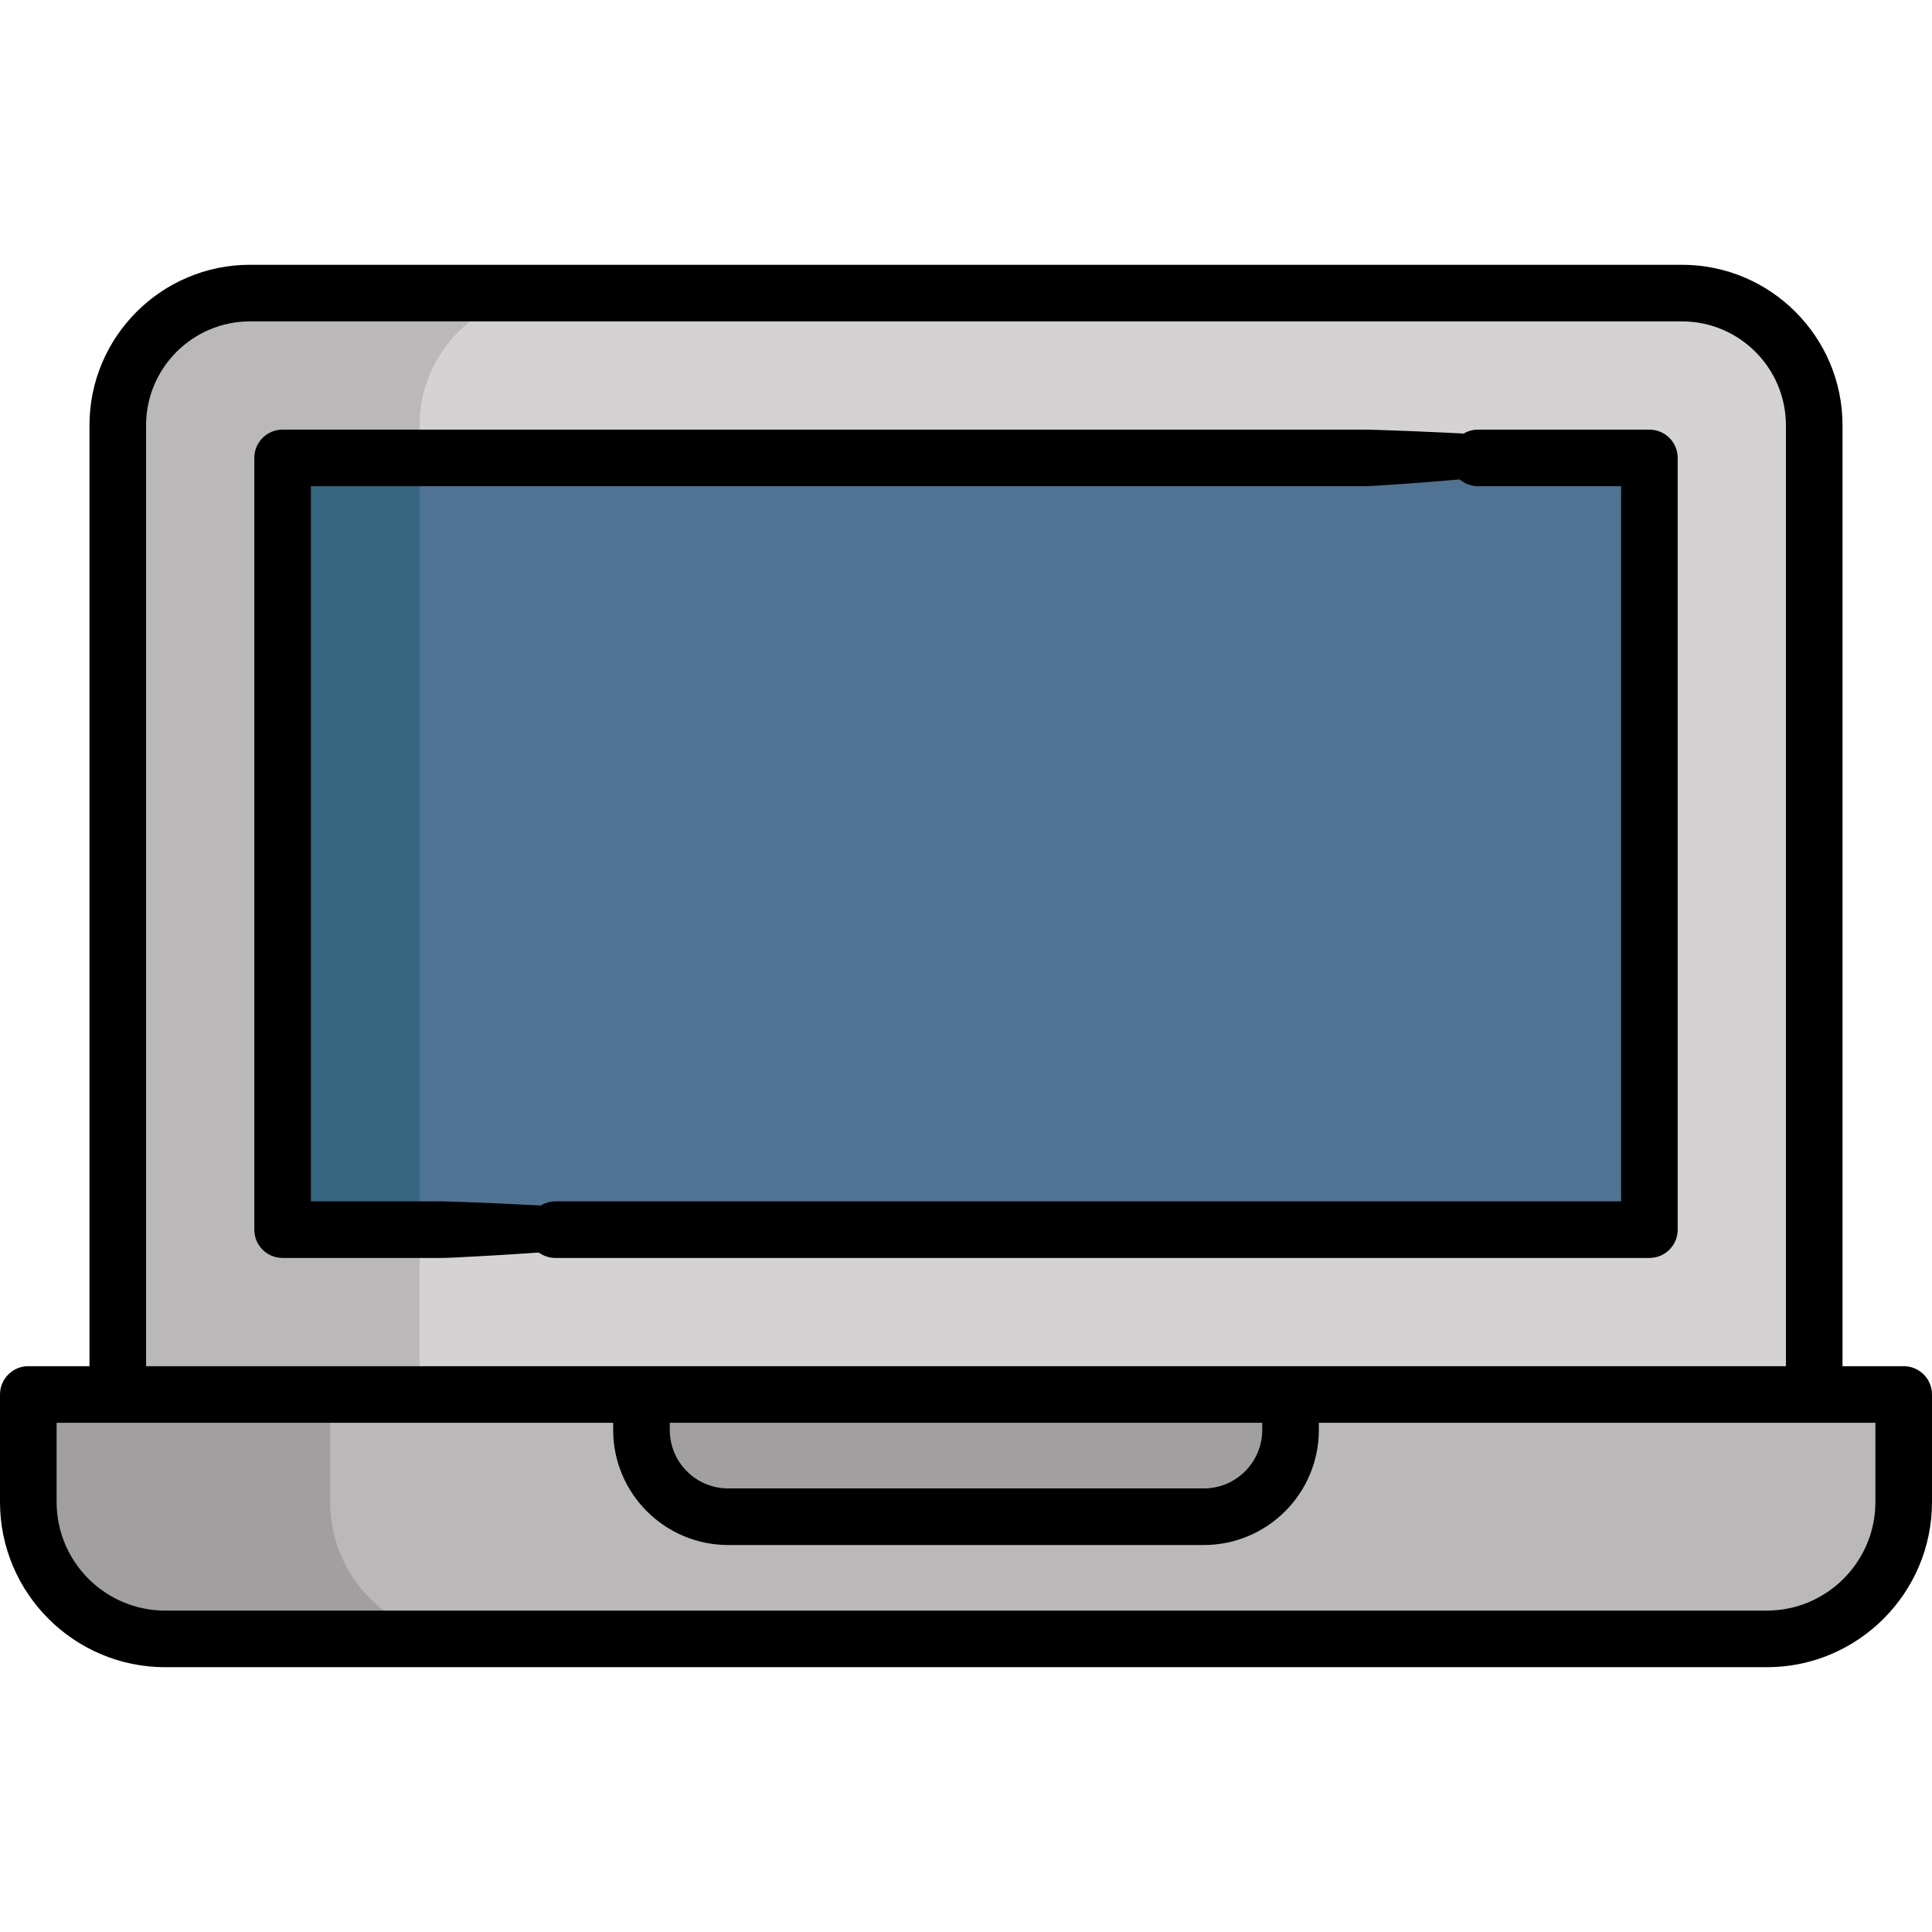
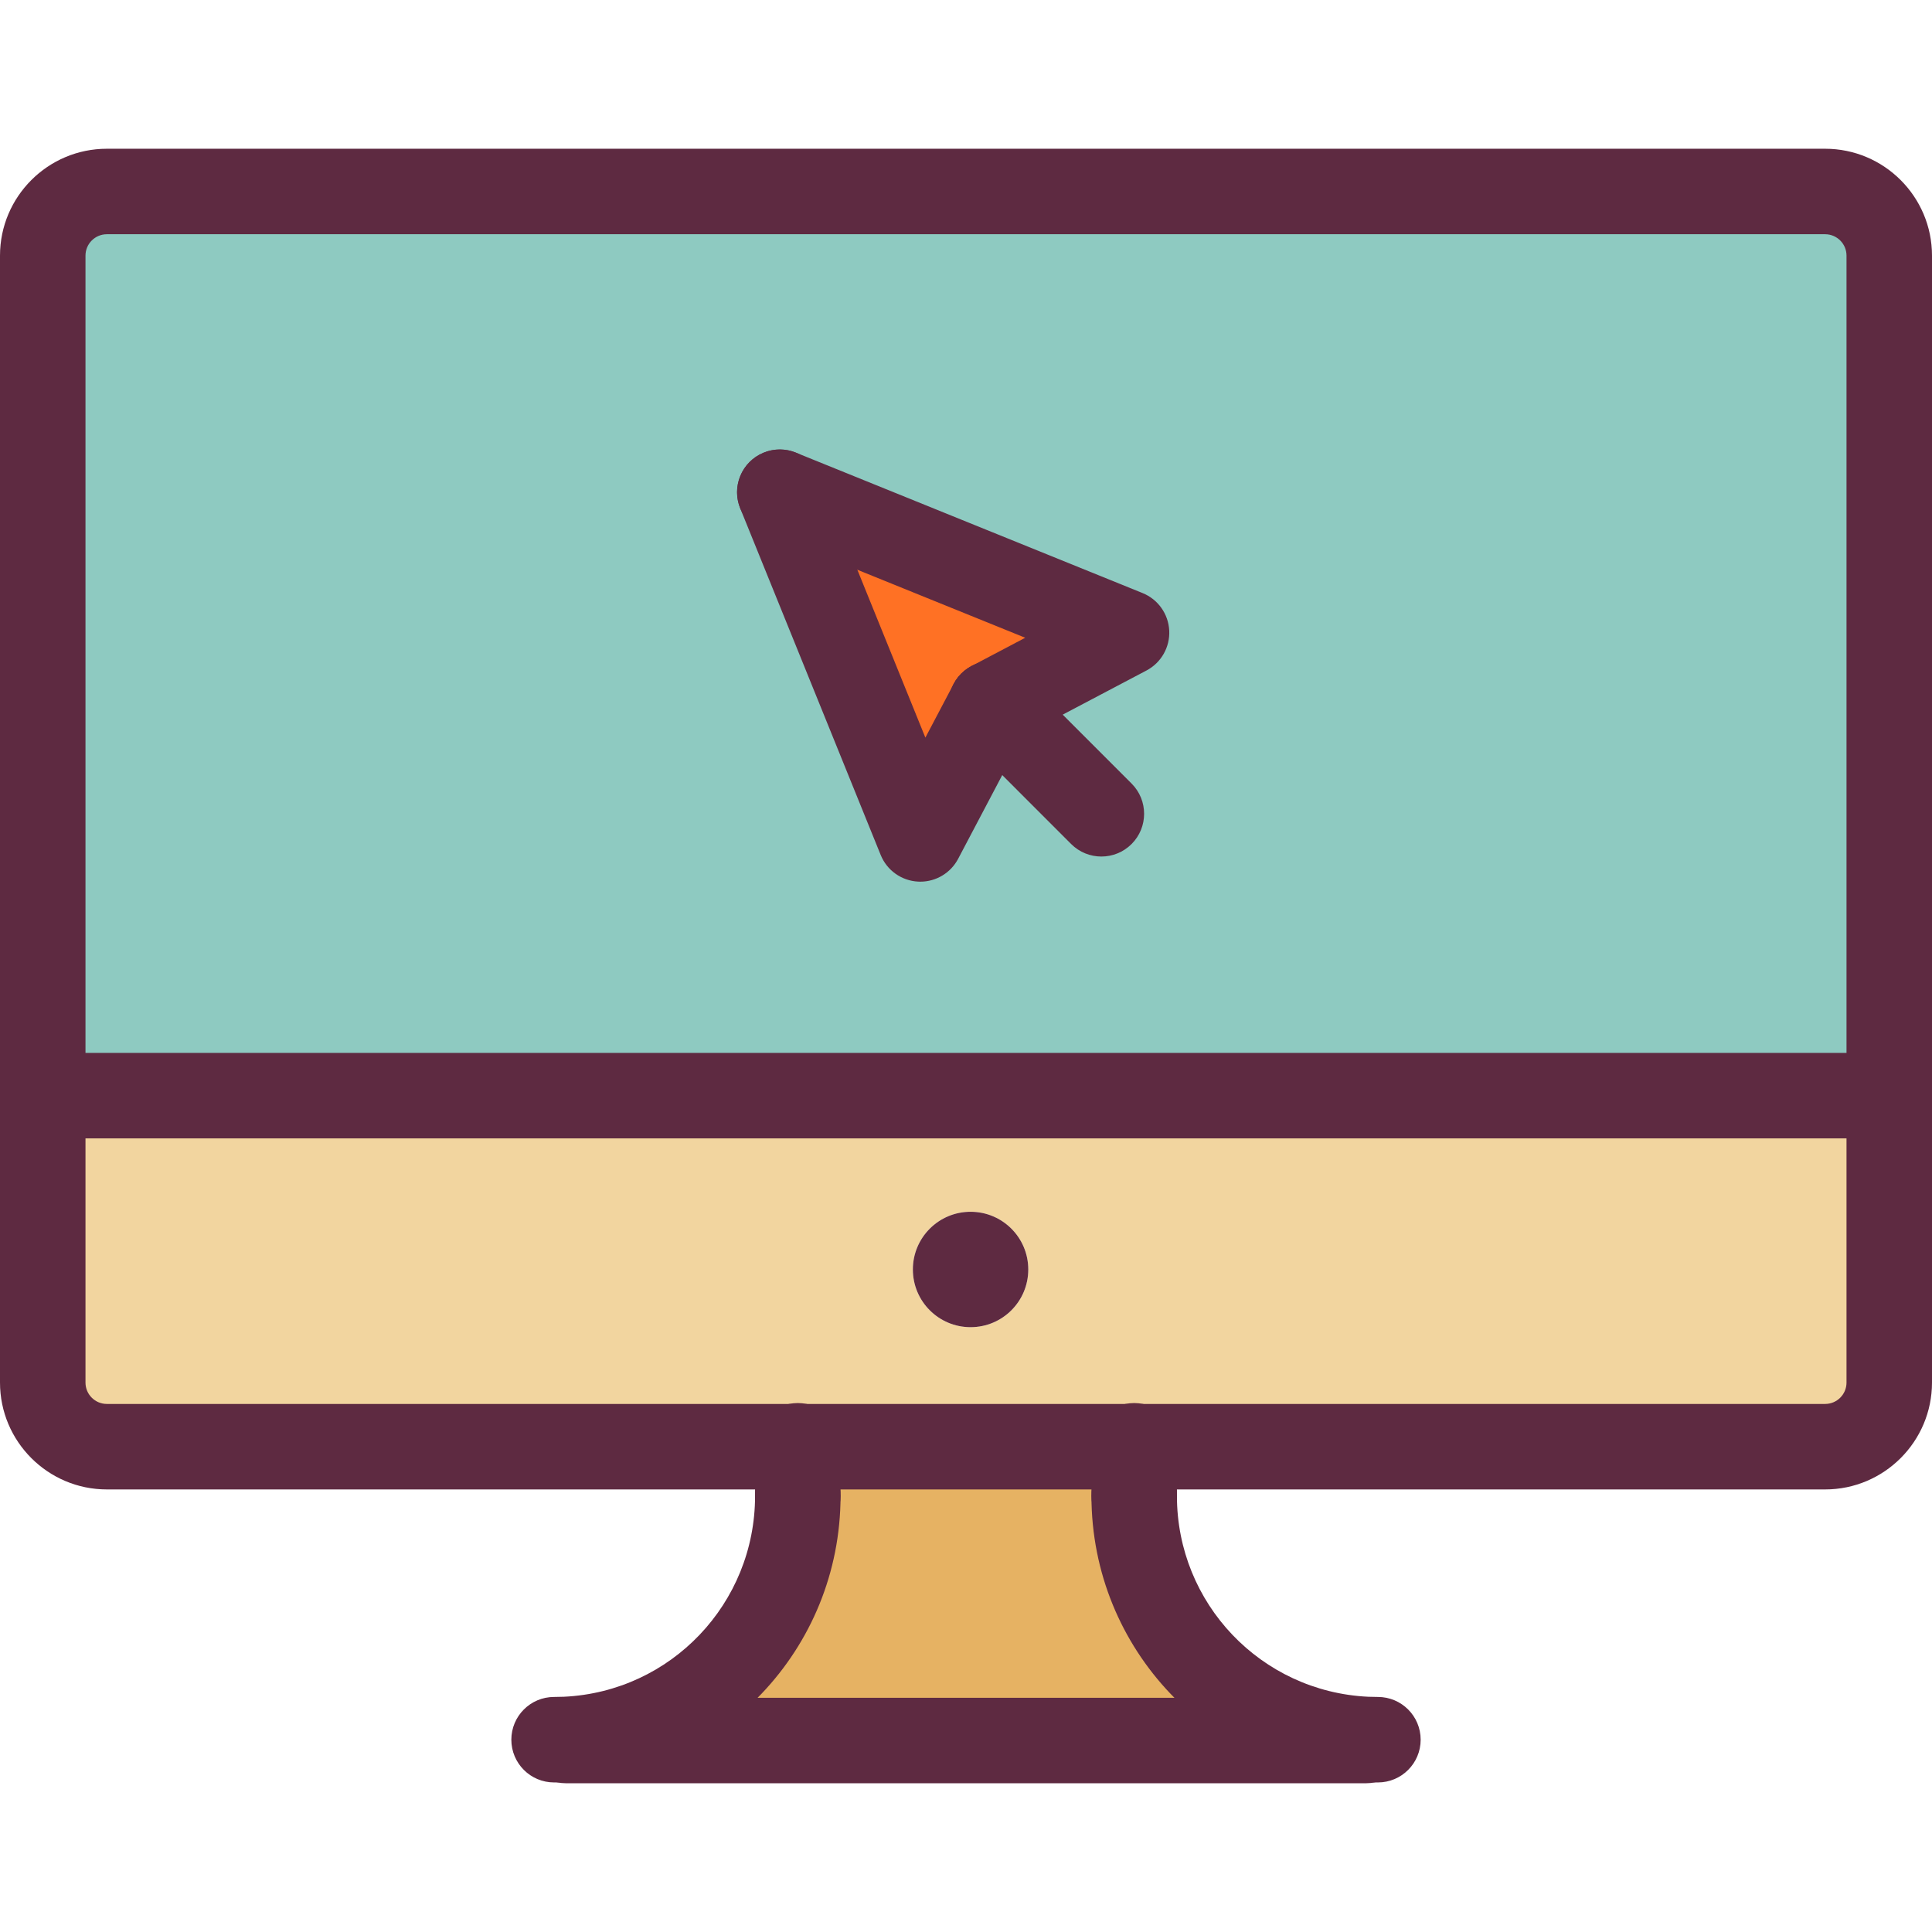
- <svg xmlns="http://www.w3.org/2000/svg" enable-background="new 0 0 512 512" viewBox="0 0 512 512">
-   <path d="m445.748 77.672h-379.496c-19.352 0-35.039 15.688-35.039 35.039v295.673h449.576v-295.673c-.001-19.351-15.689-35.039-35.041-35.039z" fill="#d4d2d3" />
-   <path d="m146.252 77.672h-80c-19.352 0-35.039 15.688-35.039 35.039v295.674h80v-295.674c-.001-19.351 15.687-35.039 35.039-35.039z" fill="#bab8b9" />
-   <path d="m74.894 121.35h362.21v204.52h-362.21z" fill="#507393" />
-   <path d="m74.894 121.35h36.32v204.52h-36.32z" fill="#366781" />
-   <path d="m342.004 369.553-86.004 16.196-86.004-16.196h-162.496v28.49c0 20.035 16.24 36.285 36.285 36.285h424.43c20.045 0 36.285-16.25 36.285-36.285v-28.49z" fill="#bab8b9" />
-   <path d="m87.5 398.043v-28.49h-80v28.49c0 20.036 16.24 36.285 36.285 36.285h80c-20.045 0-36.285-16.25-36.285-36.285z" fill="#a19fa0" />
-   <path d="m342.004 369.553v9.416c0 12.687-10.289 22.977-22.977 22.977h-126.055c-12.687 0-22.977-10.289-22.977-22.977v-9.416z" fill="#a19fa0" />
-   <path d="m444.606 325.875v-204.522c0-4.142-3.358-7.5-7.5-7.5h-45.405c-4.142 0-7.5 3.358-7.5 7.5s3.358 7.5 7.5 7.5h37.905v189.522h-282.393c-4.142 0-7.5 3.358-7.5 7.5s3.358 7.5 7.5 7.5h289.894c4.142 0 7.499-3.358 7.499-7.5z" />
-   <path d="m117.213 318.375h-34.819v-189.522h279.308c4.142 0 68.226-4.549 68.226-8.691s-64.084-6.309-68.226-6.309h-286.808c-4.142 0-7.5 3.358-7.5 7.5v204.522c0 4.142 3.358 7.5 7.5 7.5h42.319c4.142 0 76.56-3.953 76.56-8.095s-72.418-6.905-76.56-6.905z" />
-   <path d="m43.785 441.828h424.43c24.143 0 43.785-19.642 43.785-43.785v-28.49c0-4.142-3.358-7.5-7.5-7.5h-16.212v-249.341c0-23.457-19.083-42.54-42.54-42.54h-379.496c-23.457 0-42.54 19.083-42.54 42.54v249.341h-16.212c-4.142 0-7.5 3.358-7.5 7.5v28.49c0 24.143 19.642 43.785 43.785 43.785zm-5.073-329.116c0-15.185 12.354-27.54 27.54-27.54h379.496c15.186 0 27.54 12.354 27.54 27.54v249.341h-434.576zm295.792 266.257c0 8.534-6.943 15.477-15.477 15.477h-126.054c-8.534 0-15.477-6.943-15.477-15.477v-1.916h157.008zm-319.504-1.916h147.496v1.916c0 16.805 13.672 30.477 30.477 30.477h126.056c16.805 0 30.477-13.672 30.477-30.477v-1.916h147.494v20.99c0 15.872-12.913 28.785-28.785 28.785h-424.43c-15.872 0-28.785-12.913-28.785-28.785z" />
+ <svg xmlns="http://www.w3.org/2000/svg" version="1.1" id="Layer_1" x="0px" y="0px" viewBox="0 0 452 452" style="enable-background:new 0 0 452 452;" xml:space="preserve" width="512" height="512">
+   <g id="_x33_3._Computer_1_">
+     <g>
+       <g>
+         <g id="XMLID_81_">
+           <g>
+             <g>
+               <path style="fill:#F2D59F;" d="M186.65,338.46H25c-8.28,0-15-6.72-15-15v-67.13h2.15H442v67.13c0,8.28-6.72,15-15,15H265.35        H186.65z M240.57,297c0-7.46-6.04-13.5-13.5-13.5c-7.45,0-13.5,6.04-13.5,13.5s6.05,13.5,13.5,13.5        C234.53,310.5,240.57,304.46,240.57,297z" />
+             </g>
+             <g>
+               <path style="fill:#8ECAC1;" d="M231.96,164.67l31.6-16.65l-81.12-32.86l32.87,81.11L231.96,164.67z M442,59.8v196.53H12.15H10        V59.8c0-8.28,6.72-15,15-15h402C435.28,44.8,442,51.52,442,59.8z" />
+             </g>
+             <g>
+               <path style="fill:#E6B263;" d="M319.6,406.95l-0.01,0.25H132.41l-0.01-0.25c30.23-1.45,54.24-26.36,54.25-56.95v-0.01v-11.53        h78.7v11.53V350C265.36,380.59,289.37,405.5,319.6,406.95z" />
+             </g>
+             <g>
+               <polygon style="fill:#FF7124;" points="263.56,148.02 231.96,164.67 215.31,196.27 182.44,115.16       " />
+             </g>
+             <g>
+               <path style="fill:#5E2A41;" d="M227.07,283.5c7.46,0,13.5,6.04,13.5,13.5s-6.04,13.5-13.5,13.5c-7.45,0-13.5-6.04-13.5-13.5        S219.62,283.5,227.07,283.5z" />
+             </g>
+           </g>
+           <g>
+             <g>
+               <path style="fill:#5E2A41;" d="M427,348.46H25c-13.785,0-25-11.215-25-25V59.8c0-13.785,11.215-25,25-25h402        c13.785,0,25,11.215,25,25v263.66C452,337.245,440.785,348.46,427,348.46z M25,54.8c-2.757,0-5,2.243-5,5v263.66        c0,2.757,2.243,5,5,5h402c2.757,0,5-2.243,5-5V59.8c0-2.757-2.243-5-5-5H25z" />
+             </g>
+             <g>
+               <path style="fill:#5E2A41;" d="M215.311,206.27c-0.167,0-0.334-0.004-0.501-0.013c-3.887-0.194-7.308-2.625-8.768-6.231        l-32.869-81.11c-2.074-5.119,0.394-10.95,5.512-13.024c5.122-2.076,10.95,0.394,13.023,5.512l24.787,61.164l6.618-12.561        c2.574-4.886,8.623-6.762,13.508-4.186c4.887,2.575,6.761,8.622,4.186,13.509l-16.65,31.6        C222.421,204.226,219.008,206.27,215.311,206.27z" />
+             </g>
+             <g>
+               <path style="fill:#5E2A41;" d="M231.969,174.672c-3.593,0-7.064-1.941-8.855-5.34c-2.575-4.886-0.701-10.934,4.186-13.509        l12.556-6.616l-61.169-24.778c-5.118-2.074-7.587-7.904-5.514-13.023c2.073-5.12,7.905-7.587,13.023-5.514l81.119,32.86        c3.606,1.461,6.038,4.882,6.232,8.768c0.194,3.887-1.883,7.533-5.326,9.347l-31.6,16.65        C235.135,174.3,233.54,174.672,231.969,174.672z" />
+             </g>
+             <g>
+               <path style="fill:#5E2A41;" d="M257.67,200.39c-2.56,0-5.119-0.977-7.072-2.93l-25.71-25.72        c-3.904-3.906-3.903-10.238,0.003-14.142c3.905-3.905,10.236-3.903,14.142,0.002l25.71,25.72        c3.904,3.906,3.903,10.238-0.003,14.142C262.787,199.414,260.228,200.39,257.67,200.39z" />
+             </g>
+             <g>
+               <path style="fill:#5E2A41;" d="M442,266.33H12.15c-5.523,0-10-4.477-10-10c0-5.523,4.477-10,10-10H442c5.522,0,10,4.477,10,10        C452,261.853,447.522,266.33,442,266.33z" />
+             </g>
+             <g>
+               <path style="fill:#5E2A41;" d="M319.59,417.2H132.41c-5.522,0-10-4.477-10-10c0-5.523,4.478-10,10-10h187.18        c5.522,0,10,4.477,10,10C329.59,412.723,325.112,417.2,319.59,417.2z" />
+             </g>
+             <g>
+               <path style="fill:#5E2A41;" d="M322.37,417.01c-1.074,0-2.153-0.023-3.205-0.069c-35.791-1.717-63.803-31.119-63.815-66.938        c-0.002-5.523,4.474-10.001,9.996-10.003c0.001,0,0.003,0,0.004,0c5.521,0,9.998,4.475,10,9.997        c0.009,25.133,19.656,45.762,44.729,46.965c0.73,0.032,1.507,0.048,2.291,0.048c5.523,0,10,4.477,10,10        C332.37,412.533,327.893,417.01,322.37,417.01z" />
+             </g>
+             <g>
+               <path style="fill:#5E2A41;" d="M129.63,417.01c-5.522,0-10-4.477-10-10c0-5.523,4.478-10,10-10        c0.784,0,1.561-0.016,2.336-0.05c25.028-1.201,44.676-21.83,44.685-46.963c0.002-5.522,4.479-9.997,10-9.997        c0.001,0,0.002,0,0.004,0c5.523,0.002,9.998,4.48,9.996,10.003c-0.013,35.819-28.024,65.22-63.771,66.935        C131.783,416.986,130.704,417.01,129.63,417.01z" />
+             </g>
+             <g>
+               <path style="fill:#5E2A41;" d="M186.65,359.995c-5.523,0-10-4.472-10-9.995v-11.75c0-5.523,4.477-10,10-10        c5.522,0,10,4.477,10,10v11.74C196.65,355.513,192.173,359.995,186.65,359.995z" />
+             </g>
+             <g>
+               <path style="fill:#5E2A41;" d="M265.35,359.995c-5.523,0-10-4.472-10-9.995v-11.75c0-5.523,4.477-10,10-10        c5.522,0,10,4.477,10,10v11.74C275.35,355.513,270.872,359.995,265.35,359.995z" />
+             </g>
+           </g>
+         </g>
+       </g>
+     </g>
+   </g>
</svg>
